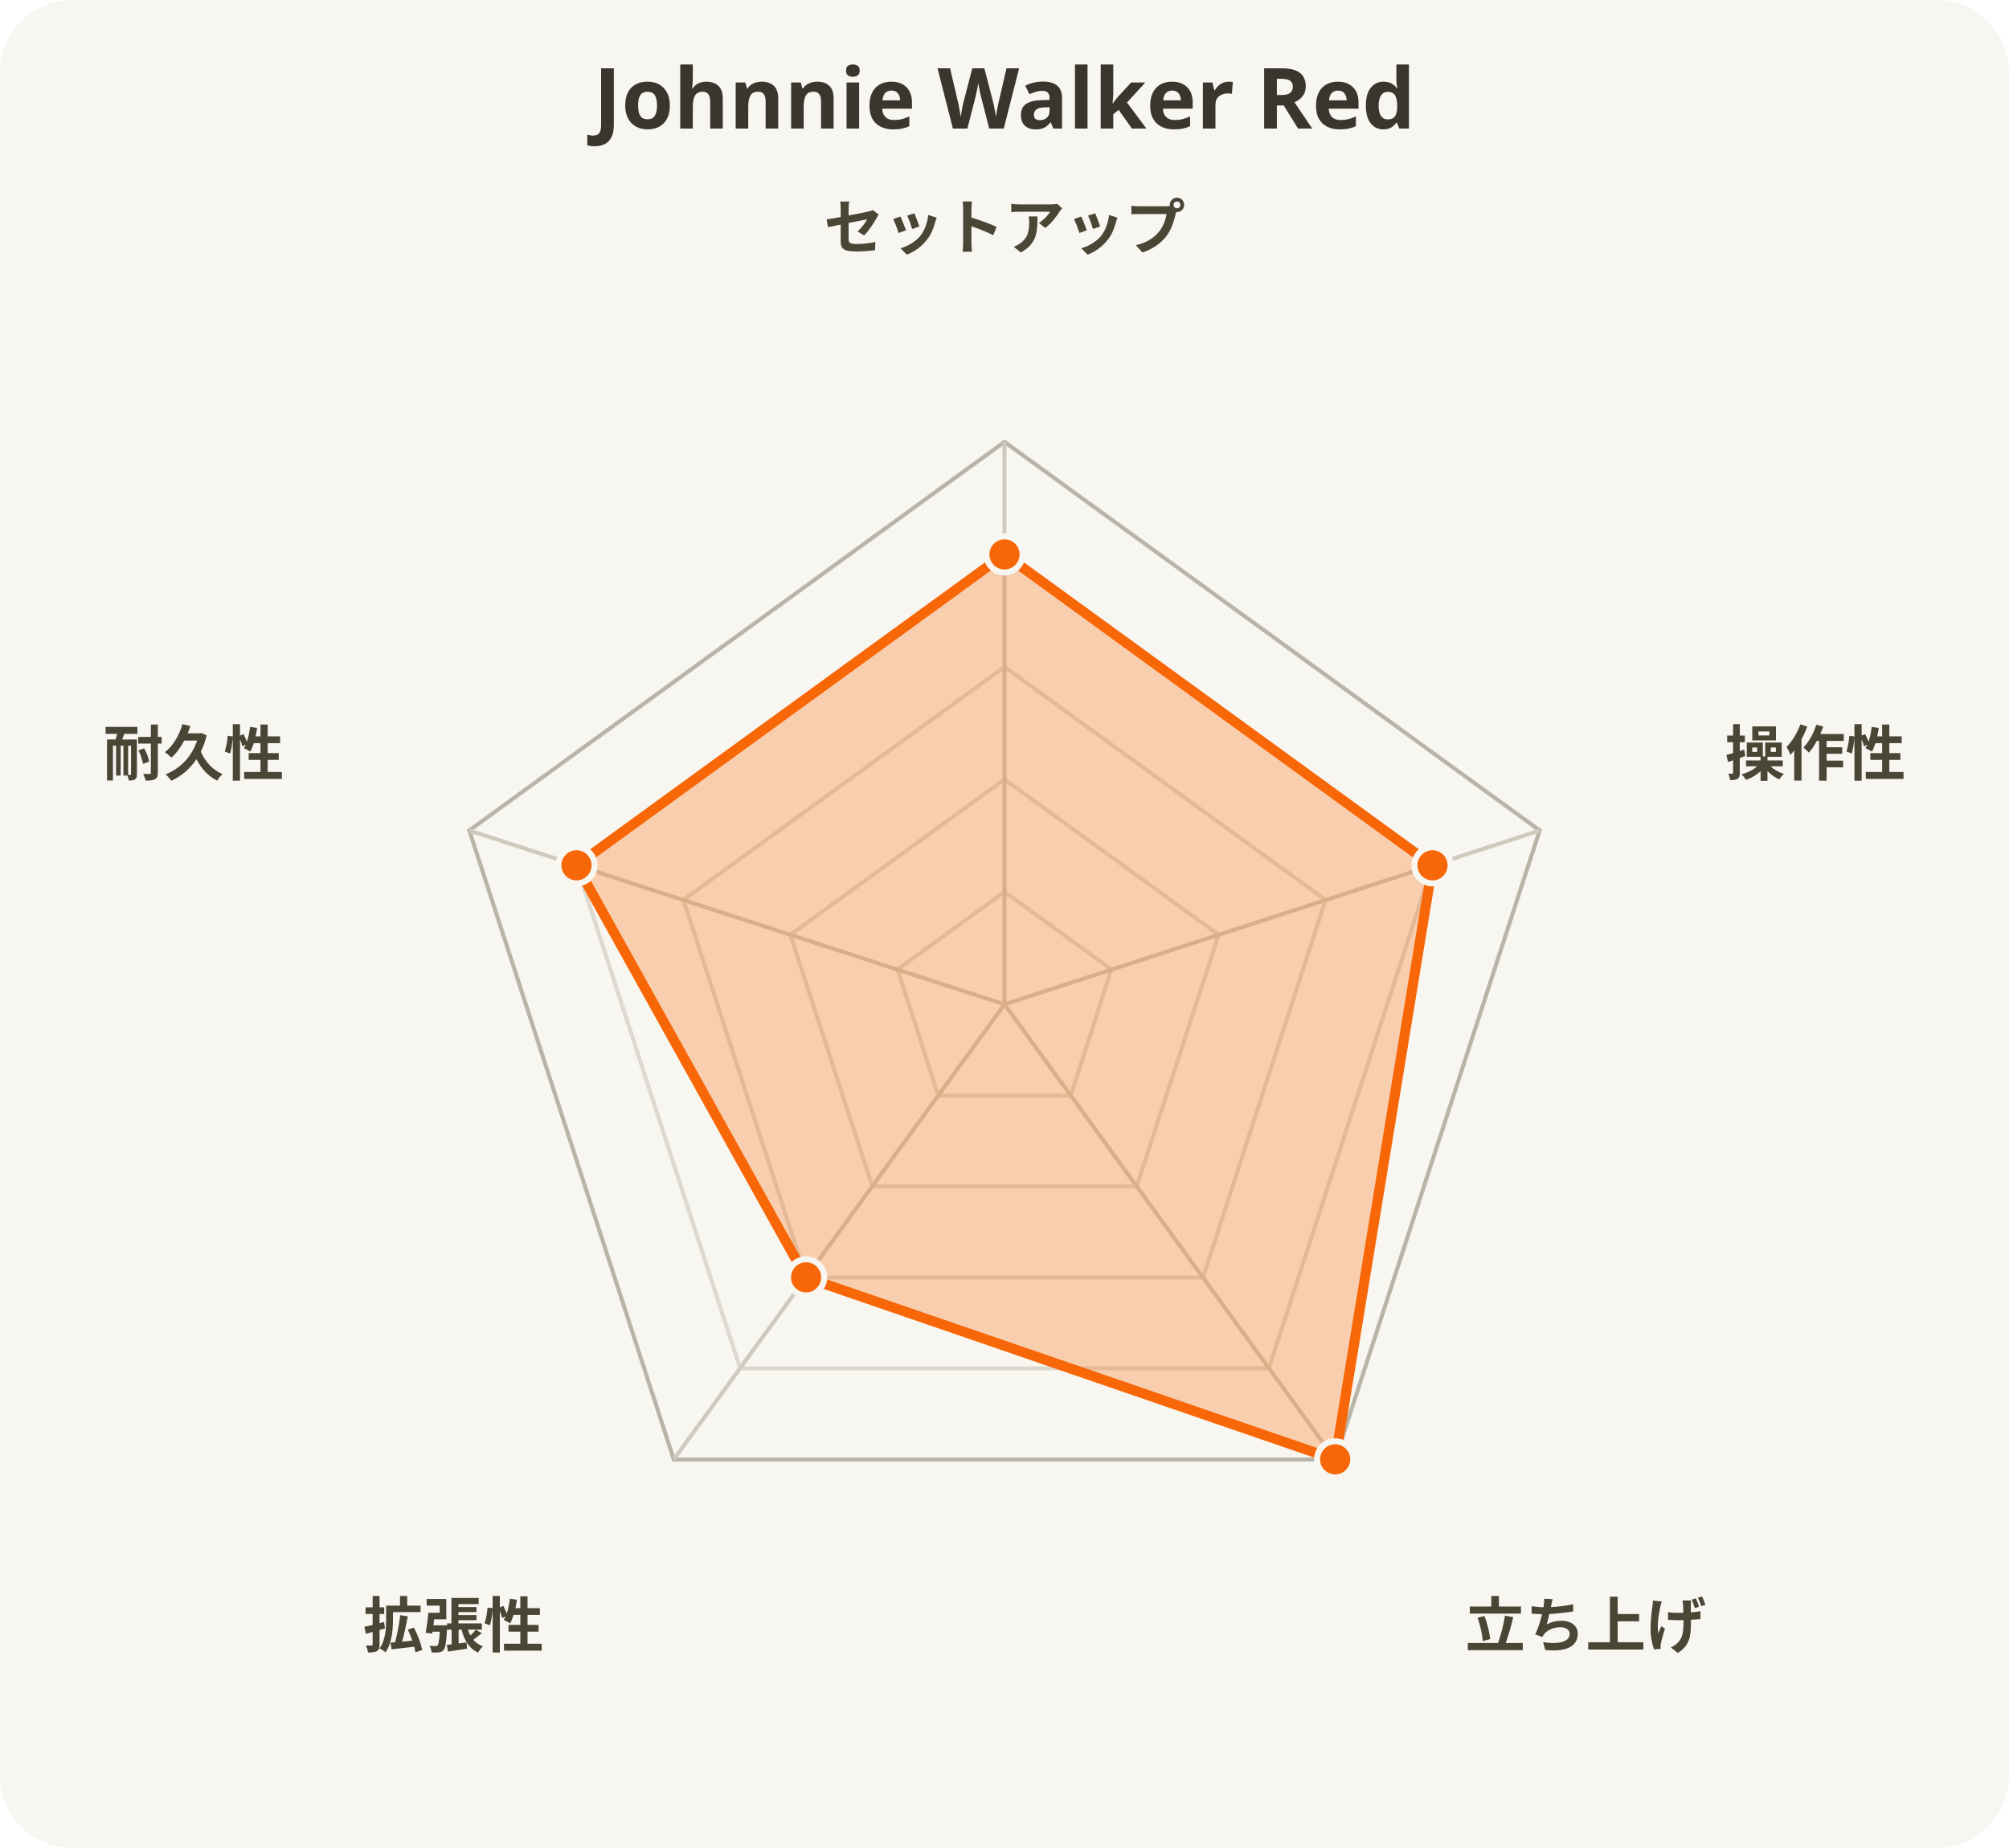
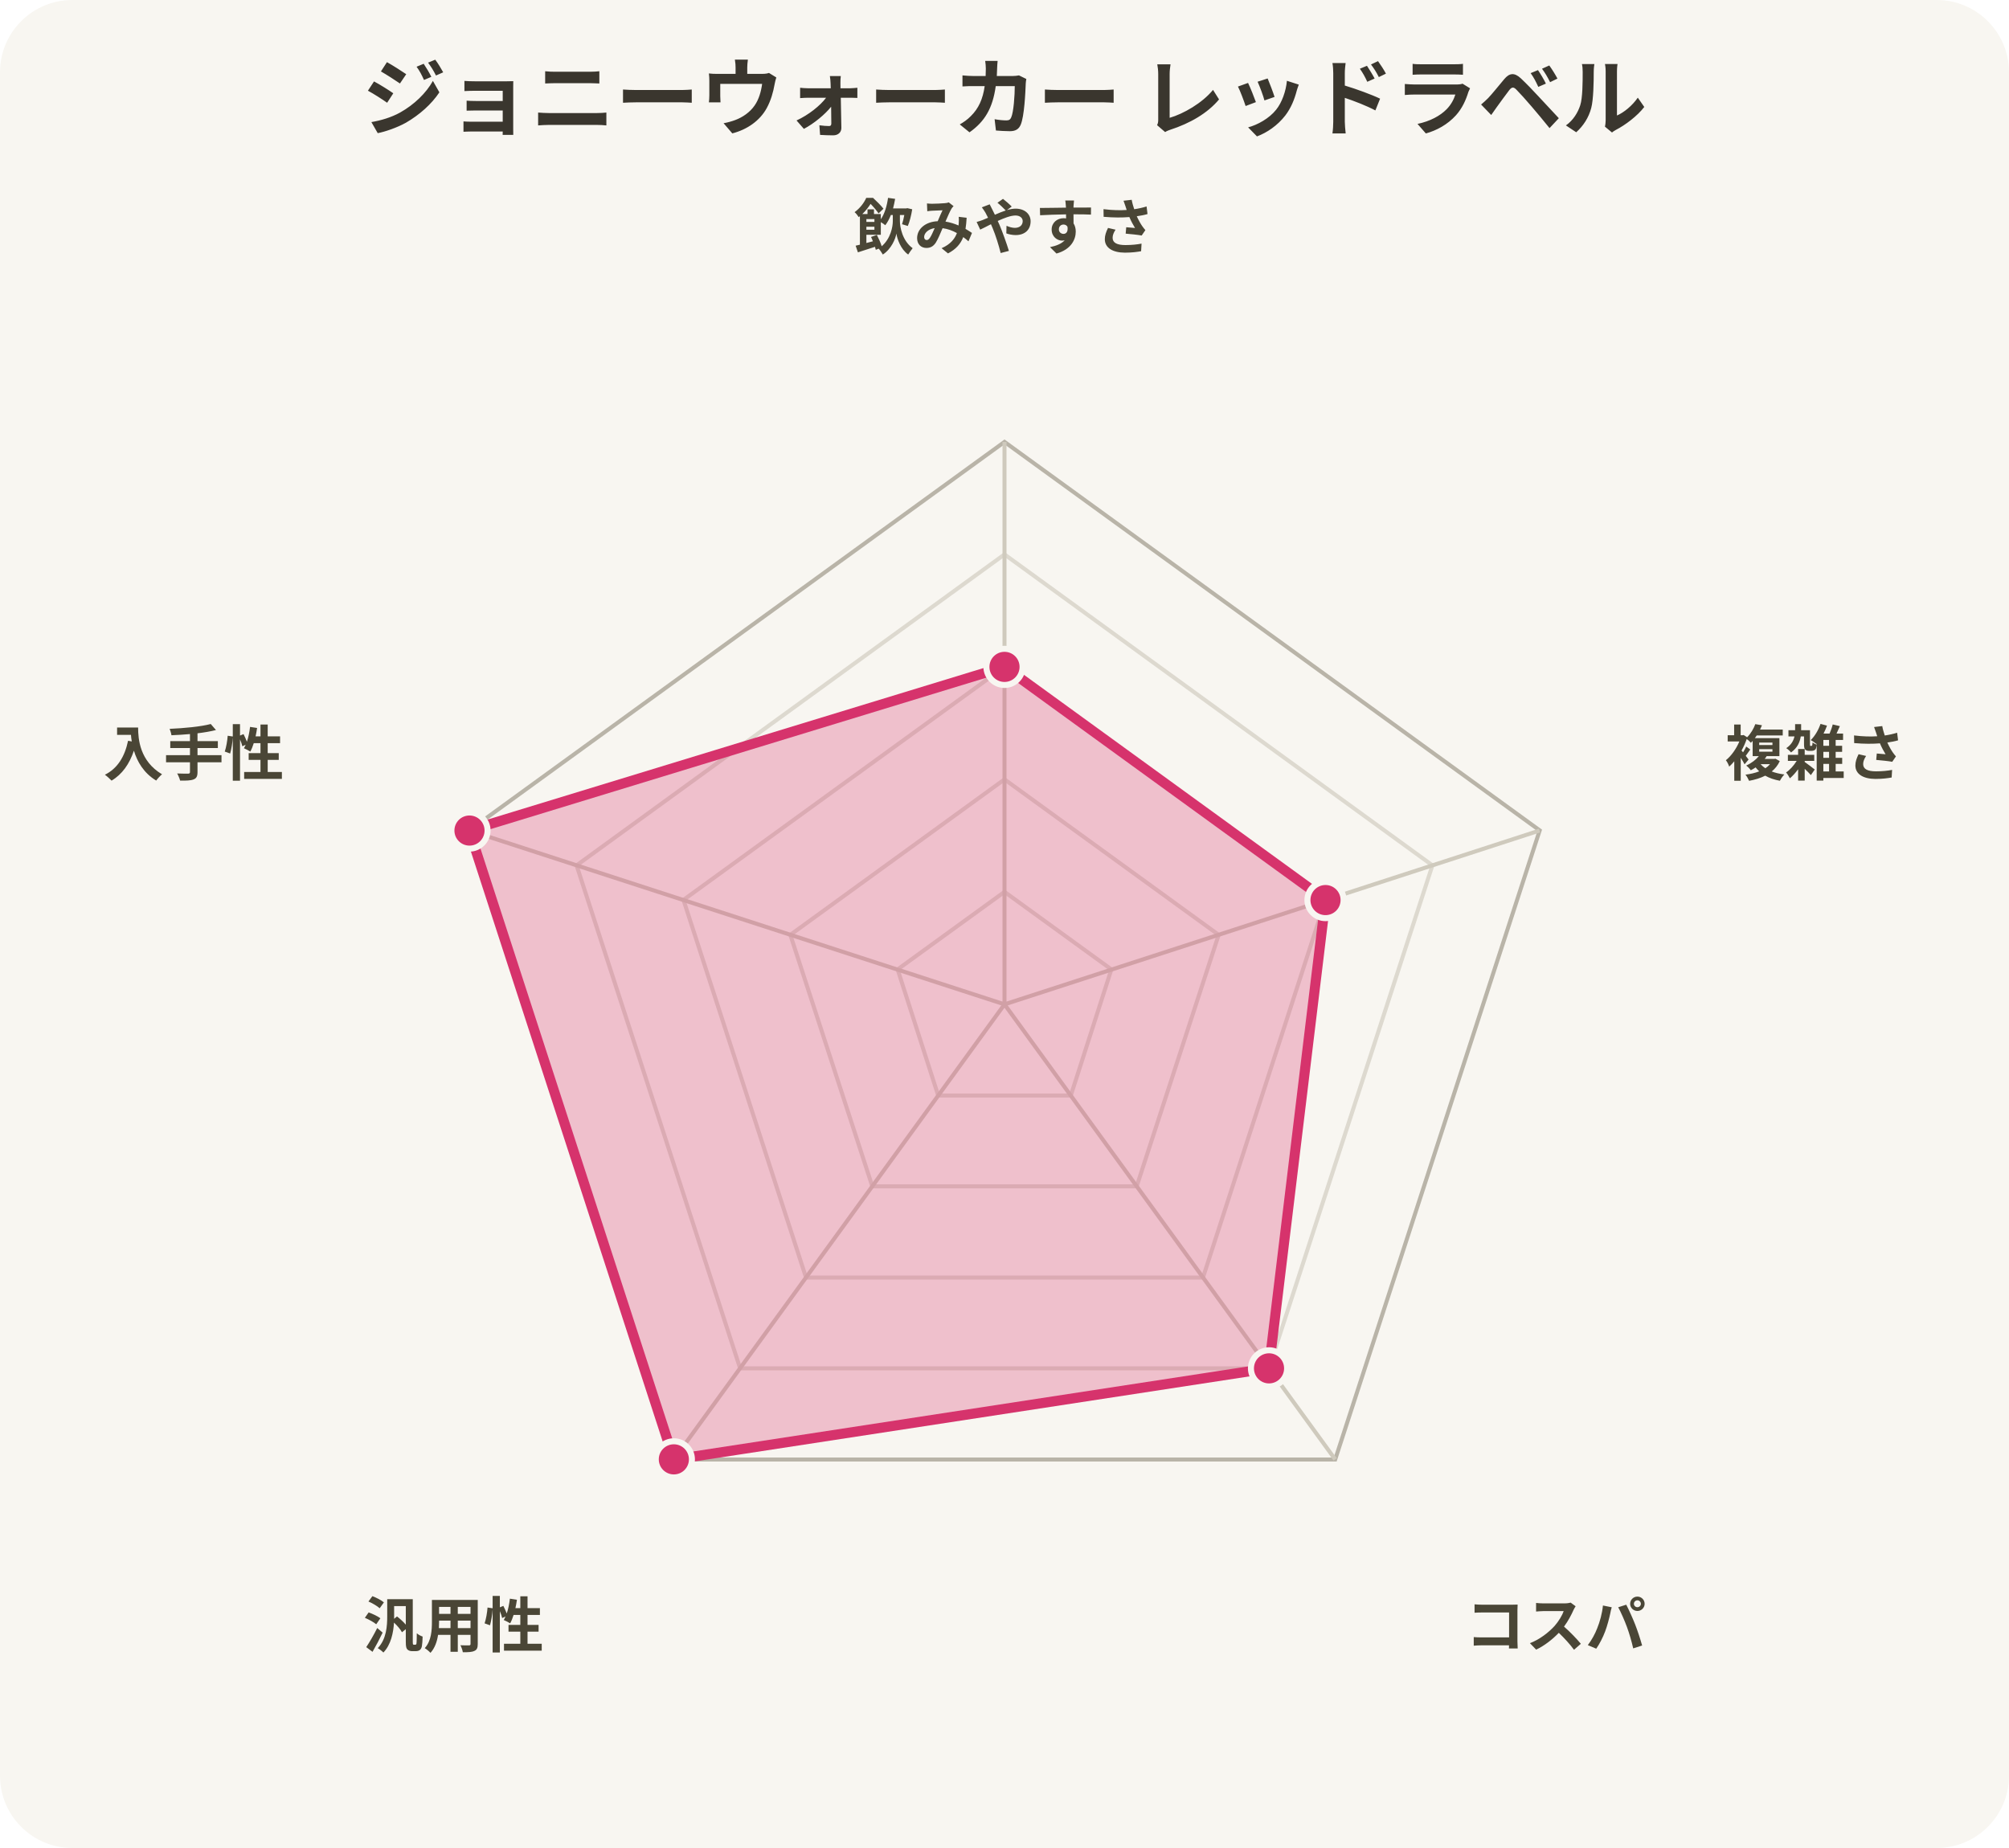
<svg xmlns="http://www.w3.org/2000/svg" viewBox="0 0 500 460" font-family="'Hiragino Sans','Noto Sans JP',sans-serif">
  <rect x="0" y="0" width="500" height="460" rx="18" fill="#F8F6F1" />
-   <text x="250" y="32" text-anchor="middle" font-size="21" font-weight="700" fill="#3A362E">Johnnie Walker Red</text>
+   <text x="250" y="32" text-anchor="middle" font-size="21" font-weight="700" fill="#3A362E">ジョニーウォーカー レッドラベル</text>
  <polygon points="250.0,222.0 276.6,241.3 266.5,272.7 233.5,272.7 223.4,241.3 " fill="none" stroke="#DDD9CF" stroke-width="1" />
  <polygon points="250.0,194.0 303.3,232.7 282.9,295.3 217.1,295.3 196.7,232.7 " fill="none" stroke="#DDD9CF" stroke-width="1" />
  <polygon points="250.0,166.0 329.9,224.0 299.4,318.0 200.6,318.0 170.1,224.0 " fill="none" stroke="#DDD9CF" stroke-width="1" />
  <polygon points="250.0,138.0 356.5,215.4 315.8,340.6 184.2,340.6 143.5,215.4 " fill="none" stroke="#DDD9CF" stroke-width="1" />
  <polygon points="250.0,110.0 383.2,206.7 332.3,363.3 167.7,363.3 116.8,206.7 " fill="none" stroke="#B9B4A8" stroke-width="1" />
  <line x1="250" y1="250" x2="250" y2="110" stroke="#CFCABD" stroke-width="1" />
  <line x1="250" y1="250" x2="383.154" y2="206.74" stroke="#CFCABD" stroke-width="1" />
  <line x1="250" y1="250" x2="332.292" y2="363.26" stroke="#CFCABD" stroke-width="1" />
  <line x1="250" y1="250" x2="167.708" y2="363.26" stroke="#CFCABD" stroke-width="1" />
  <line x1="250" y1="250" x2="116.846" y2="206.74" stroke="#CFCABD" stroke-width="1" />
-   <text x="250" y="62" text-anchor="middle" font-size="15" font-weight="600" fill="#4A4636">セットアップ</text>
-   <text x="429.296" y="192.998" text-anchor="start" font-size="15" font-weight="600" fill="#4A4636">操作性</text>
-   <text x="364.628" y="410.002" text-anchor="start" font-size="15" font-weight="600" fill="#4A4636">立ち上げ</text>
-   <text x="135.372" y="410.002" text-anchor="end" font-size="15" font-weight="600" fill="#4A4636">拡張性</text>
-   <text x="70.704" y="192.998" text-anchor="end" font-size="15" font-weight="600" fill="#4A4636">耐久性</text>
-   <polygon points="250.0,138.0 356.5,215.4 332.3,363.3 200.6,318.0 143.5,215.4" fill="#F76707" fill-opacity="0.28" stroke="#F76707" stroke-width="2.5" stroke-linejoin="round" />
-   <circle cx="250" cy="138" r="4.5" fill="#F76707" stroke="#F8F6F1" stroke-width="1.5" />
-   <circle cx="356.523" cy="215.392" r="4.5" fill="#F76707" stroke="#F8F6F1" stroke-width="1.5" />
-   <circle cx="332.292" cy="363.26" r="4.5" fill="#F76707" stroke="#F8F6F1" stroke-width="1.5" />
-   <circle cx="200.625" cy="317.956" r="4.5" fill="#F76707" stroke="#F8F6F1" stroke-width="1.5" />
-   <circle cx="143.477" cy="215.392" r="4.5" fill="#F76707" stroke="#F8F6F1" stroke-width="1.5" />
+   <text x="250" y="62" text-anchor="middle" font-size="15" font-weight="600" fill="#4A4636">飲みやすさ</text>
+   <text x="429.296" y="192.998" text-anchor="start" font-size="15" font-weight="600" fill="#4A4636">複雑さ</text>
+   <text x="364.628" y="410.002" text-anchor="start" font-size="15" font-weight="600" fill="#4A4636">コスパ</text>
+   <text x="135.372" y="410.002" text-anchor="end" font-size="15" font-weight="600" fill="#4A4636">汎用性</text>
+   <text x="70.704" y="192.998" text-anchor="end" font-size="15" font-weight="600" fill="#4A4636">入手性</text>
+   <polygon points="250.0,166.0 329.9,224.0 315.8,340.6 167.7,363.3 116.8,206.7 " fill="#D6336C" fill-opacity="0.28" stroke="#D6336C" stroke-width="2.5" stroke-linejoin="round" />
+   <circle cx="250" cy="166" r="4.5" fill="#D6336C" stroke="#F8F6F1" stroke-width="1.5" />
+   <circle cx="329.892" cy="224.044" r="4.5" fill="#D6336C" stroke="#F8F6F1" stroke-width="1.5" />
+   <circle cx="315.834" cy="340.608" r="4.5" fill="#D6336C" stroke="#F8F6F1" stroke-width="1.5" />
+   <circle cx="167.708" cy="363.26" r="4.5" fill="#D6336C" stroke="#F8F6F1" stroke-width="1.5" />
+   <circle cx="116.846" cy="206.74" r="4.5" fill="#D6336C" stroke="#F8F6F1" stroke-width="1.5" />
</svg>
